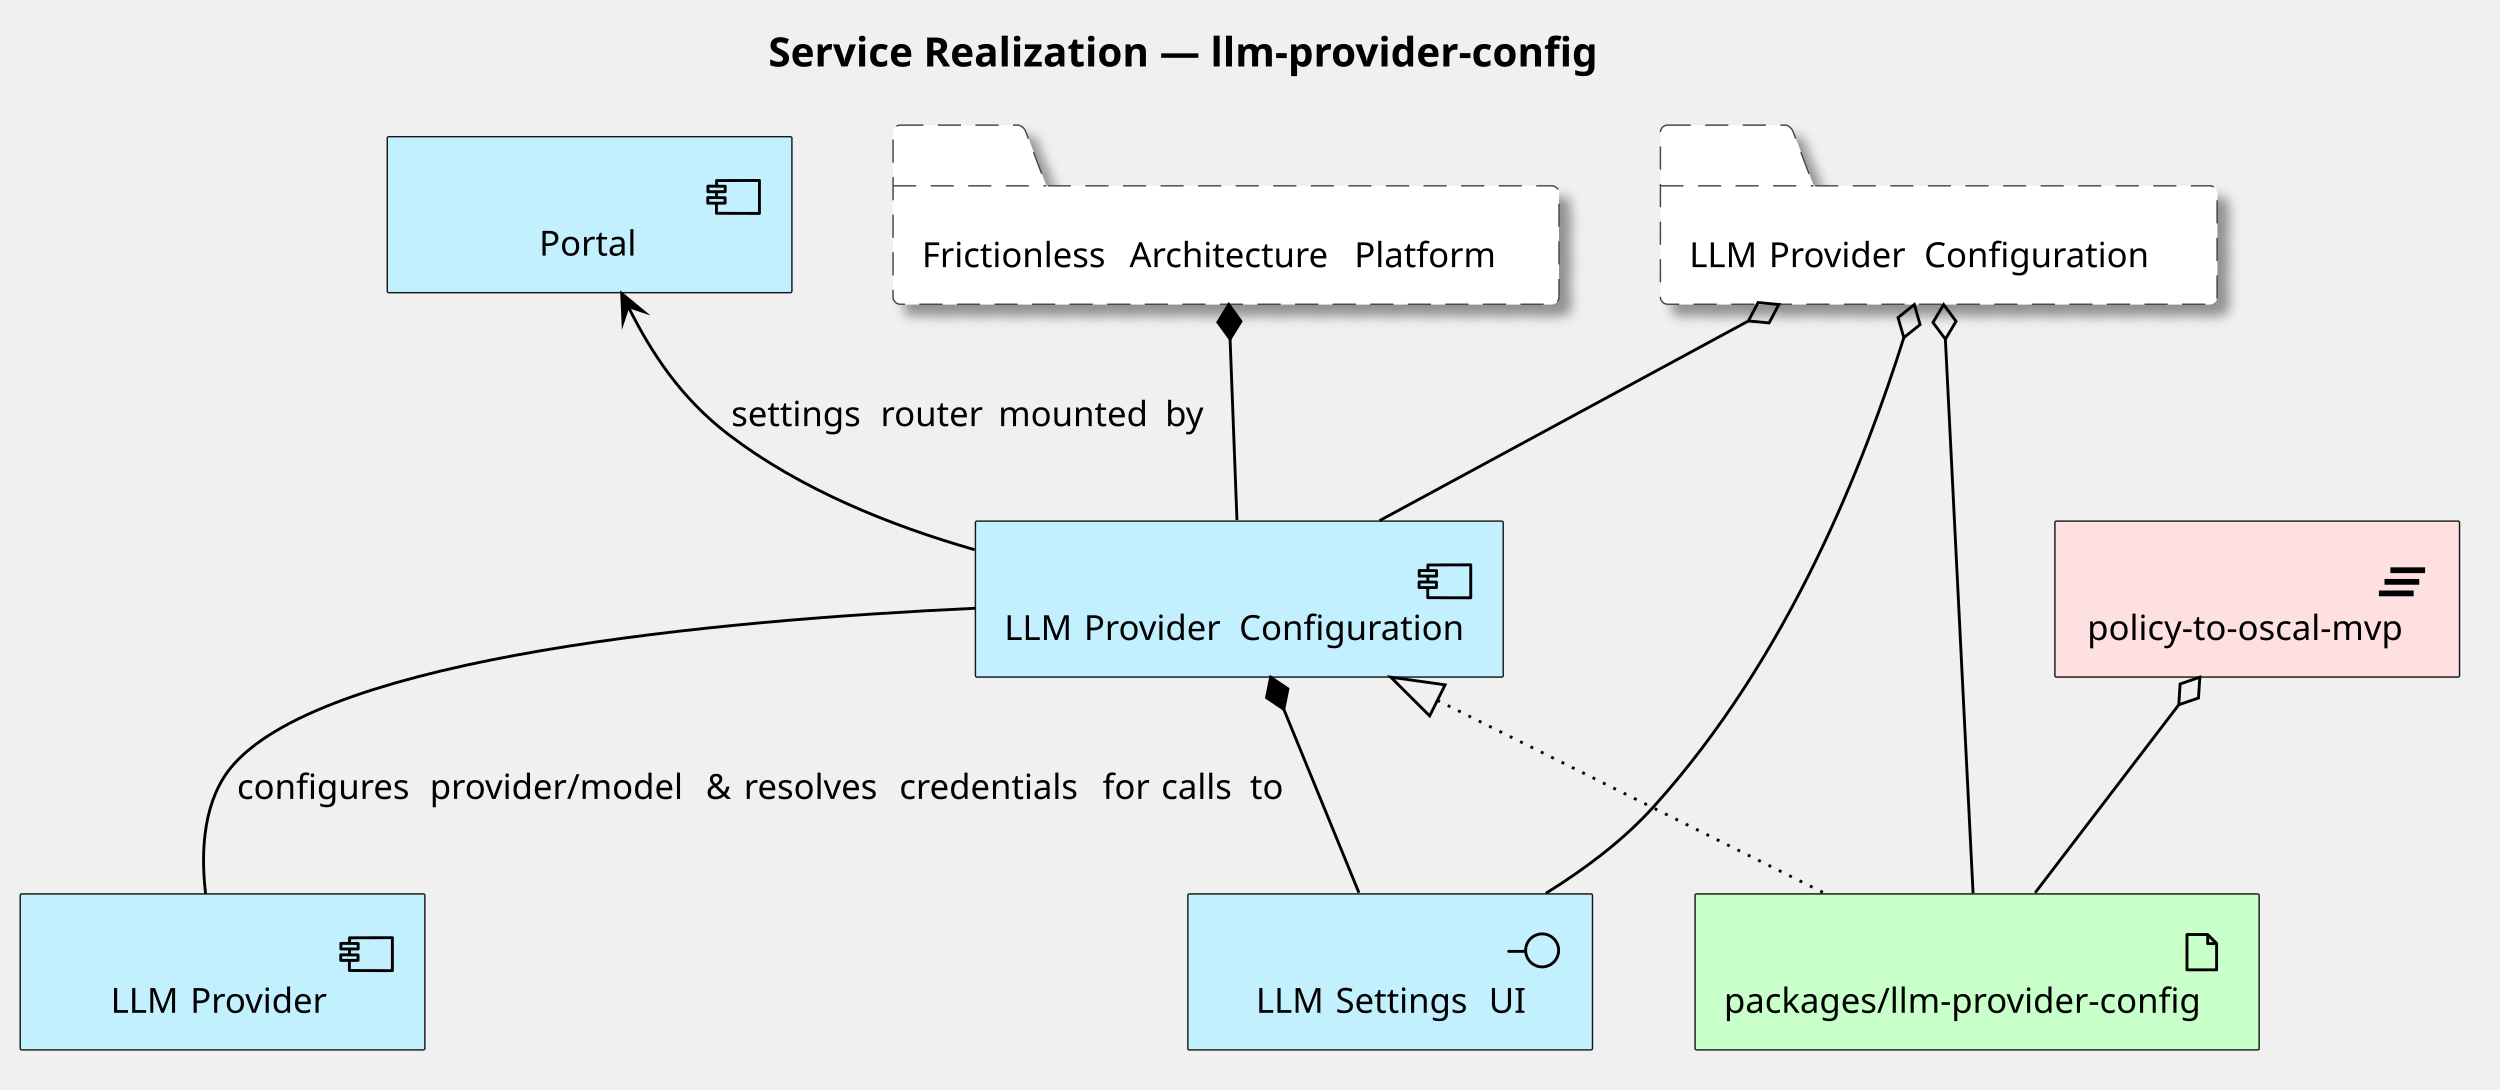
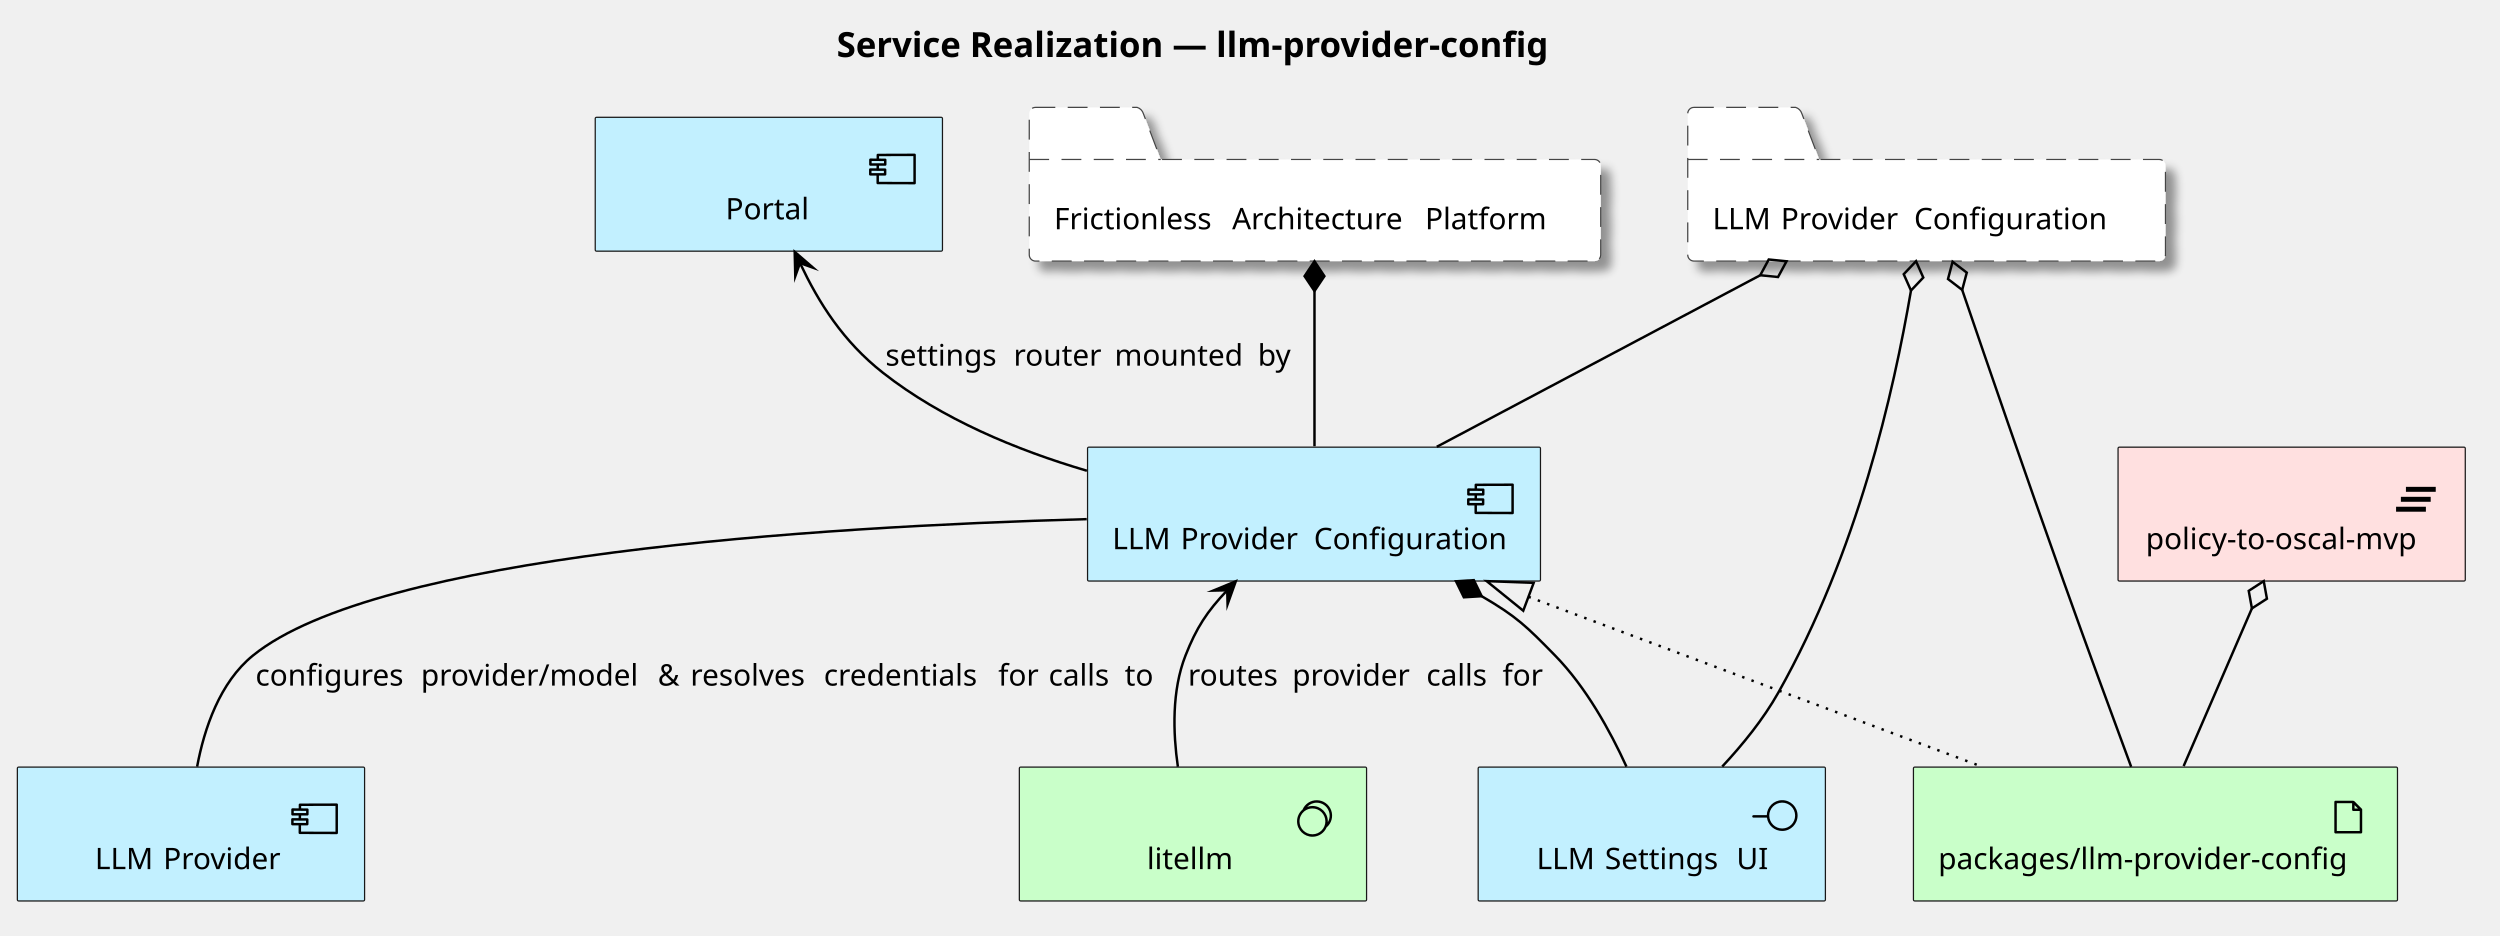
- <svg xmlns="http://www.w3.org/2000/svg" version="1.1" data-diagram-type="DESCRIPTION" style="width:865px;height:377px;background:#FFFFFF;" width="865px" height="377px" viewBox="0 0 865 377" zoomAndPan="magnify" preserveAspectRatio="none" contentStyleType="text/css">
+ <svg xmlns="http://www.w3.org/2000/svg" version="1.1" data-diagram-type="DESCRIPTION" style="width:1008px;height:377px;background:#FFFFFF;" width="1008px" height="377px" viewBox="0 0 1008 377" zoomAndPan="magnify" preserveAspectRatio="none" contentStyleType="text/css">
  <defs>
-     <filter id="f1no0jwaynnnc3" x="-1" y="-1" width="300%" height="300%">
+     <filter id="fvrq3efs2fpu1" x="-1" y="-1" width="300%" height="300%">
      <feGaussianBlur result="blurOut" stdDeviation="2" />
      <feColorMatrix type="matrix" in="blurOut" result="blurOut2" values="0 0 0 0 0 0 0 0 0 0 0 0 0 0 0 0 0 0 .4 0" />
      <feOffset result="blurOut3" in="blurOut2" dx="4" dy="4" />
      <feBlend in="SourceGraphic" in2="blurOut3" mode="normal" />
    </filter>
  </defs>
  <g font-family="sans-serif" lengthAdjust="spacing">
    <g class="title" data-source-line="4">
-       <text x="265.847" y="22.995" fill="#000" font-size="14" textLength="326.307" font-weight="700">Service Realization — llm-provider-config</text>
+       <text x="337.347" y="22.995" fill="#000" font-size="14" textLength="326.307" font-weight="700">Service Realization — llm-provider-config</text>
    </g>
    <g class="entity" data-qualified-name="e_id54dd4701dbf151" id="ent0001" data-source-line="340">
-       <path d="M311.5,43.297 L352.5,43.297 A3.75,3.75 0 0 1 355,45.797 L362,64.297 L536.914,64.297 A2.5,2.5 0 0 1 539.414,66.797 L539.414,102.766 A2.5,2.5 0 0 1 536.914,105.266 L311.5,105.266 A2.5,2.5 0 0 1 309,102.766 L309,45.797 A2.5,2.5 0 0 1 311.5,43.297" style="stroke:#444;stroke-width:0.5;stroke-dasharray:8,5;" fill="#FFF" filter="url(#f1no0jwaynnnc3)" />
-       <line x1="309" y1="64.297" x2="362" y2="64.297" style="stroke:#444;stroke-width:0.5;stroke-dasharray:8,5;" />
-       <text x="319" y="92.436" fill="#000" font-size="12" textLength="67.975" font-family="Verdana">Frictionless</text>
-       <text x="386.975" y="92.436" fill="#000" font-size="12" font-family="Verdana"> </text>
-       <text x="390.789" y="92.436" fill="#000" font-size="12" textLength="73.992" font-family="Verdana">Architecture</text>
-       <text x="464.781" y="92.436" fill="#000" font-size="12" font-family="Verdana"> </text>
-       <text x="468.596" y="92.436" fill="#000" font-size="12" textLength="50.818" font-family="Verdana">Platform</text>
+       <path d="M417.5,43.297 L458.5,43.297 A3.75,3.75 0 0 1 461,45.797 L468,64.297 L642.914,64.297 A2.5,2.5 0 0 1 645.414,66.797 L645.414,102.766 A2.5,2.5 0 0 1 642.914,105.266 L417.5,105.266 A2.5,2.5 0 0 1 415,102.766 L415,45.797 A2.5,2.5 0 0 1 417.5,43.297" style="stroke:#444;stroke-width:0.5;stroke-dasharray:8,5;" fill="#FFF" filter="url(#fvrq3efs2fpu1)" />
+       <line x1="415" y1="64.297" x2="468" y2="64.297" style="stroke:#444;stroke-width:0.5;stroke-dasharray:8,5;" />
+       <text x="425" y="92.436" fill="#000" font-size="12" textLength="67.975" font-family="Verdana">Frictionless</text>
+       <text x="492.975" y="92.436" fill="#000" font-size="12" font-family="Verdana"> </text>
+       <text x="496.789" y="92.436" fill="#000" font-size="12" textLength="73.992" font-family="Verdana">Architecture</text>
+       <text x="570.781" y="92.436" fill="#000" font-size="12" font-family="Verdana"> </text>
+       <text x="574.596" y="92.436" fill="#000" font-size="12" textLength="50.818" font-family="Verdana">Platform</text>
    </g>
    <g class="entity" data-qualified-name="e_id305eddd7c8dc55" id="ent0002" data-source-line="167">
-       <rect x="337.5" y="180.297" width="182.615" height="53.969" fill="#C2F0FF" style="stroke:#181818;stroke-width:0.5;" rx="0.5" ry="0.5" />
-       <path d="M508.875,194.936 L494.049,194.983 A0.5,0.5 0 0 0 493.55,195.483 L493.55,196.92 L491.061,196.901 A0.5,0.5 0 0 0 490.557,197.401 L490.557,199.336 A0.5,0.5 0 0 0 491.057,199.836 L493.538,199.836 L493.514,200.879 L491.014,200.859 A0.5,0.5 0 0 0 490.51,201.36 L490.51,203.295 A0.5,0.5 0 0 0 491.01,203.795 L493.503,203.795 L493.503,206.797 A0.5,0.5 0 0 0 494.003,207.297 L508.876,207.344 A0.5,0.5 0 0 0 509.378,206.844 L509.378,195.436 A0.5,0.5 0 0 0 508.876,194.936 M508.377,195.938 L508.377,206.342 L494.502,206.299 L494.502,203.795 L496.996,203.795 A0.5,0.5 0 0 0 497.496,203.295 L497.496,201.407 A0.5,0.5 0 0 0 497,200.907 L494.514,200.887 L494.538,199.836 L497.043,199.836 A0.5,0.5 0 0 0 497.543,199.336 L497.543,197.447 A0.5,0.5 0 0 0 497.047,196.948 L494.549,196.928 L494.549,195.981 M491.557,197.905 L496.543,197.943 L496.543,198.836 L491.557,198.836 M491.51,201.864 L496.496,201.903 L496.496,202.795 L491.51,202.795" fill="#000" />
-       <text x="347.5" y="221.436" fill="#000" font-size="12" textLength="23.725" font-family="Verdana">LLM</text>
-       <text x="371.225" y="221.436" fill="#000" font-size="12" font-family="Verdana"> </text>
-       <text x="375.039" y="221.436" fill="#000" font-size="12" textLength="49.881" font-family="Verdana">Provider</text>
-       <text x="424.92" y="221.436" fill="#000" font-size="12" font-family="Verdana"> </text>
-       <text x="428.734" y="221.436" fill="#000" font-size="12" textLength="81.381" font-family="Verdana">Configuration</text>
+       <rect x="438.5" y="180.297" width="182.615" height="53.969" fill="#C2F0FF" style="stroke:#181818;stroke-width:0.5;" rx="0.5" ry="0.5" />
+       <path d="M609.875,194.936 L595.049,194.983 A0.5,0.5 0 0 0 594.55,195.483 L594.55,196.92 L592.061,196.901 A0.5,0.5 0 0 0 591.557,197.401 L591.557,199.336 A0.5,0.5 0 0 0 592.057,199.836 L594.538,199.836 L594.514,200.879 L592.014,200.859 A0.5,0.5 0 0 0 591.51,201.36 L591.51,203.295 A0.5,0.5 0 0 0 592.01,203.795 L594.503,203.795 L594.503,206.797 A0.5,0.5 0 0 0 595.003,207.297 L609.876,207.344 A0.5,0.5 0 0 0 610.378,206.844 L610.378,195.436 A0.5,0.5 0 0 0 609.876,194.936 M609.377,195.938 L609.377,206.342 L595.502,206.299 L595.502,203.795 L597.996,203.795 A0.5,0.5 0 0 0 598.496,203.295 L598.496,201.407 A0.5,0.5 0 0 0 598,200.907 L595.514,200.887 L595.538,199.836 L598.043,199.836 A0.5,0.5 0 0 0 598.543,199.336 L598.543,197.447 A0.5,0.5 0 0 0 598.047,196.948 L595.549,196.928 L595.549,195.981 M592.557,197.905 L597.543,197.943 L597.543,198.836 L592.557,198.836 M592.51,201.864 L597.496,201.903 L597.496,202.795 L592.51,202.795" fill="#000" />
+       <text x="448.5" y="221.436" fill="#000" font-size="12" textLength="23.725" font-family="Verdana">LLM</text>
+       <text x="472.225" y="221.436" fill="#000" font-size="12" font-family="Verdana"> </text>
+       <text x="476.039" y="221.436" fill="#000" font-size="12" textLength="49.881" font-family="Verdana">Provider</text>
+       <text x="525.92" y="221.436" fill="#000" font-size="12" font-family="Verdana"> </text>
+       <text x="529.734" y="221.436" fill="#000" font-size="12" textLength="81.381" font-family="Verdana">Configuration</text>
    </g>
    <g class="entity" data-qualified-name="e_id6c2233bb09755d" id="ent0003" data-source-line="167">
-       <rect x="134" y="47.297" width="140" height="53.969" fill="#C2F0FF" style="stroke:#181818;stroke-width:0.5;" rx="0.5" ry="0.5" />
-       <path d="M262.76,61.936 L247.934,61.983 A0.5,0.5 0 0 0 247.434,62.483 L247.434,63.92 L244.946,63.901 A0.5,0.5 0 0 0 244.442,64.401 L244.442,66.336 A0.5,0.5 0 0 0 244.942,66.836 L247.422,66.836 L247.399,67.879 L244.899,67.859 A0.5,0.5 0 0 0 244.395,68.36 L244.395,70.295 A0.5,0.5 0 0 0 244.895,70.795 L247.387,70.795 L247.387,73.797 A0.5,0.5 0 0 0 247.888,74.297 L262.761,74.344 A0.5,0.5 0 0 0 263.262,73.844 L263.262,62.436 A0.5,0.5 0 0 0 262.761,61.936 M262.262,62.938 L262.262,73.342 L248.387,73.299 L248.387,70.795 L250.881,70.795 A0.5,0.5 0 0 0 251.381,70.295 L251.381,68.407 A0.5,0.5 0 0 0 250.885,67.907 L248.399,67.887 L248.422,66.836 L250.928,66.836 A0.5,0.5 0 0 0 251.428,66.336 L251.428,64.447 A0.5,0.5 0 0 0 250.932,63.948 L248.434,63.928 L248.434,62.981 M245.442,64.905 L250.428,64.943 L250.428,65.836 L245.442,65.836 M245.395,68.864 L250.381,68.903 L250.381,69.795 L245.395,69.795" fill="#000" />
-       <text x="186.548" y="88.436" fill="#000" font-size="12" textLength="34.904" font-family="Verdana">Portal</text>
+       <rect x="240" y="47.297" width="140" height="53.969" fill="#C2F0FF" style="stroke:#181818;stroke-width:0.5;" rx="0.5" ry="0.5" />
+       <path d="M368.76,61.936 L353.934,61.983 A0.5,0.5 0 0 0 353.434,62.483 L353.434,63.92 L350.946,63.901 A0.5,0.5 0 0 0 350.442,64.401 L350.442,66.336 A0.5,0.5 0 0 0 350.942,66.836 L353.422,66.836 L353.399,67.879 L350.899,67.859 A0.5,0.5 0 0 0 350.395,68.36 L350.395,70.295 A0.5,0.5 0 0 0 350.895,70.795 L353.387,70.795 L353.387,73.797 A0.5,0.5 0 0 0 353.888,74.297 L368.761,74.344 A0.5,0.5 0 0 0 369.262,73.844 L369.262,62.436 A0.5,0.5 0 0 0 368.761,61.936 M368.262,62.938 L368.262,73.342 L354.387,73.299 L354.387,70.795 L356.881,70.795 A0.5,0.5 0 0 0 357.381,70.295 L357.381,68.407 A0.5,0.5 0 0 0 356.885,67.907 L354.399,67.887 L354.422,66.836 L356.928,66.836 A0.5,0.5 0 0 0 357.428,66.336 L357.428,64.447 A0.5,0.5 0 0 0 356.932,63.948 L354.434,63.928 L354.434,62.981 M351.442,64.905 L356.428,64.943 L356.428,65.836 L351.442,65.836 M351.395,68.864 L356.381,68.903 L356.381,69.795 L351.395,69.795" fill="#000" />
+       <text x="292.548" y="88.436" fill="#000" font-size="12" textLength="34.904" font-family="Verdana">Portal</text>
    </g>
    <g class="entity" data-qualified-name="e_idcefe9c2a8ca45f" id="ent0004" data-source-line="173">
-       <rect x="411" y="309.297" width="140" height="53.969" fill="#C2F0FF" style="stroke:#181818;stroke-width:0.5;" rx="0.5" ry="0.5" />
-       <path d="M533.495,322.627 C530.157,322.672 527.461,325.359 527.373,328.668 L522.001,328.668 A0.5,0.5 0 0 0 521.501,329.168 A0.5,0.5 0 0 0 522.001,329.668 L527.427,329.668 C527.838,332.727 530.481,335.079 533.643,335.047 C537.063,335.012 539.819,332.203 539.79,328.783 C539.761,325.364 536.957,322.604 533.538,322.627 A0.5,0.5 0 0 0 533.526,322.638 A0.5,0.5 0 0 0 533.495,322.627 M533.518,323.617 A0.5,0.5 0 0 0 533.544,323.627 C536.423,323.607 538.765,325.913 538.79,328.793 C538.814,331.673 536.513,334.018 533.633,334.047 C530.754,334.076 528.404,331.778 528.37,328.899 C528.335,326.019 530.629,323.666 533.508,323.627 A0.5,0.5 0 0 0 533.518,323.617" fill="#000" />
-       <text x="434.553" y="350.436" fill="#000" font-size="12" textLength="23.725" font-family="Verdana">LLM</text>
-       <text x="458.277" y="350.436" fill="#000" font-size="12" font-family="Verdana"> </text>
-       <text x="462.092" y="350.436" fill="#000" font-size="12" textLength="49.219" font-family="Verdana">Settings</text>
-       <text x="511.311" y="350.436" fill="#000" font-size="12" font-family="Verdana"> </text>
-       <text x="515.125" y="350.436" fill="#000" font-size="12" textLength="12.322" font-family="Verdana">UI</text>
+       <rect x="596" y="309.297" width="140" height="53.969" fill="#C2F0FF" style="stroke:#181818;stroke-width:0.5;" rx="0.5" ry="0.5" />
+       <path d="M718.495,322.627 C715.157,322.672 712.461,325.359 712.373,328.668 L707.001,328.668 A0.5,0.5 0 0 0 706.501,329.168 A0.5,0.5 0 0 0 707.001,329.668 L712.427,329.668 C712.838,332.727 715.481,335.079 718.643,335.047 C722.063,335.012 724.819,332.203 724.79,328.783 C724.761,325.364 721.957,322.604 718.538,322.627 A0.5,0.5 0 0 0 718.526,322.638 A0.5,0.5 0 0 0 718.495,322.627 M718.518,323.617 A0.5,0.5 0 0 0 718.544,323.627 C721.423,323.607 723.765,325.913 723.79,328.793 C723.814,331.673 721.513,334.018 718.633,334.047 C715.754,334.076 713.404,331.778 713.37,328.899 C713.335,326.019 715.629,323.666 718.508,323.627 A0.5,0.5 0 0 0 718.518,323.617" fill="#000" />
+       <text x="619.553" y="350.436" fill="#000" font-size="12" textLength="23.725" font-family="Verdana">LLM</text>
+       <text x="643.277" y="350.436" fill="#000" font-size="12" font-family="Verdana"> </text>
+       <text x="647.092" y="350.436" fill="#000" font-size="12" textLength="49.219" font-family="Verdana">Settings</text>
+       <text x="696.311" y="350.436" fill="#000" font-size="12" font-family="Verdana"> </text>
+       <text x="700.125" y="350.436" fill="#000" font-size="12" textLength="12.322" font-family="Verdana">UI</text>
    </g>
    <g class="entity" data-qualified-name="e_id2610ae0cc2cc50" id="ent0005" data-source-line="167">
      <rect x="7" y="309.297" width="140" height="53.969" fill="#C2F0FF" style="stroke:#181818;stroke-width:0.5;" rx="0.5" ry="0.5" />
      <path d="M135.76,323.936 L120.934,323.983 A0.5,0.5 0 0 0 120.434,324.483 L120.434,325.92 L117.946,325.901 A0.5,0.5 0 0 0 117.442,326.401 L117.442,328.336 A0.5,0.5 0 0 0 117.942,328.836 L120.422,328.836 L120.399,329.879 L117.899,329.859 A0.5,0.5 0 0 0 117.395,330.36 L117.395,332.295 A0.5,0.5 0 0 0 117.895,332.795 L120.387,332.795 L120.387,335.797 A0.5,0.5 0 0 0 120.888,336.297 L135.761,336.344 A0.5,0.5 0 0 0 136.262,335.844 L136.262,324.436 A0.5,0.5 0 0 0 135.761,323.936 M135.262,324.938 L135.262,335.342 L121.387,335.299 L121.387,332.795 L123.881,332.795 A0.5,0.5 0 0 0 124.381,332.295 L124.381,330.407 A0.5,0.5 0 0 0 123.885,329.907 L121.399,329.887 L121.422,328.836 L123.928,328.836 A0.5,0.5 0 0 0 124.428,328.336 L124.428,326.447 A0.5,0.5 0 0 0 123.932,325.948 L121.434,325.928 L121.434,324.981 M118.442,326.905 L123.428,326.943 L123.428,327.836 L118.442,327.836 M118.395,330.864 L123.381,330.903 L123.381,331.795 L118.395,331.795" fill="#000" />
      <text x="38.29" y="350.436" fill="#000" font-size="12" textLength="23.725" font-family="Verdana">LLM</text>
      <text x="62.015" y="350.436" fill="#000" font-size="12" font-family="Verdana"> </text>
      <text x="65.829" y="350.436" fill="#000" font-size="12" textLength="49.881" font-family="Verdana">Provider</text>
    </g>
    <g class="entity" data-qualified-name="e_id2b059f9c51b053" id="ent0006" data-source-line="247">
-       <rect x="586.5" y="309.297" width="195.166" height="53.969" fill="#C9FFC9" style="stroke:#181818;stroke-width:0.5;" rx="0.5" ry="0.5" />
-       <path d="M756.696,322.847 A0.5,0.5 0 0 0 756.196,323.347 L756.196,335.556 A0.5,0.5 0 0 0 756.696,336.056 L766.944,336.056 A0.5,0.5 0 0 0 767.444,335.556 L767.444,326.429 A0.5,0.5 0 0 0 767.297,326.076 L764.218,322.994 A0.5,0.5 0 0 0 764.09,322.968 A0.5,0.5 0 0 0 763.797,322.847 M757.196,323.847 L763.364,323.847 L763.364,326.496 A0.5,0.5 0 0 0 763.864,326.995 L766.444,326.995 L766.444,335.056 L757.196,335.056 M764.364,324.62 L765.737,325.996 L764.364,325.996" fill="#000" />
-       <text x="596.5" y="350.436" fill="#000" font-size="12" textLength="175.166" font-family="Verdana">packages/llm-provider-config</text>
+       <rect x="771.5" y="309.297" width="195.166" height="53.969" fill="#C9FFC9" style="stroke:#181818;stroke-width:0.5;" rx="0.5" ry="0.5" />
+       <path d="M941.696,322.847 A0.5,0.5 0 0 0 941.196,323.347 L941.196,335.556 A0.5,0.5 0 0 0 941.696,336.056 L951.944,336.056 A0.5,0.5 0 0 0 952.444,335.556 L952.444,326.429 A0.5,0.5 0 0 0 952.297,326.076 L949.218,322.994 A0.5,0.5 0 0 0 949.09,322.968 A0.5,0.5 0 0 0 948.797,322.847 M942.196,323.847 L948.364,323.847 L948.364,326.496 A0.5,0.5 0 0 0 948.864,326.995 L951.444,326.995 L951.444,335.056 L942.196,335.056 M949.364,324.62 L950.737,325.996 L949.364,325.996" fill="#000" />
+       <text x="781.5" y="350.436" fill="#000" font-size="12" textLength="175.166" font-family="Verdana">packages/llm-provider-config</text>
    </g>
-     <g class="entity" data-qualified-name="e_idb94c55ad2a0756" id="ent0007" data-source-line="320">
-       <rect x="711" y="180.297" width="140" height="53.969" fill="#FFE0E0" style="stroke:#181818;stroke-width:0.5;" rx="0.5" ry="0.5" />
-       <path d="M827.073,196.297 L827.073,198.297 L839.092,198.297 L839.092,196.297 M825.038,200.318 L825.038,202.318 L837.058,202.318 L837.058,200.318 M823.096,204.318 L823.096,206.319 L835.117,206.319 L835.117,204.318" fill="#000" />
-       <text x="722.175" y="221.436" fill="#000" font-size="12" textLength="117.65" font-family="Verdana">policy-to-oscal-mvp</text>
+     <g class="entity" data-qualified-name="e_ida94fafd401dd5f" id="ent0007" data-source-line="210">
+       <rect x="411" y="309.297" width="140" height="53.969" fill="#C9FFC9" style="stroke:#181818;stroke-width:0.5;" rx="0.5" ry="0.5" />
+       <path d="M530.99,322.647 C528.465,322.609 526.171,324.106 525.184,326.418 C523.81,327.574 522.944,329.313 522.967,331.245 C523.008,334.664 525.82,337.416 529.24,337.381 C531.772,337.355 533.94,335.808 534.882,333.618 A0.5,0.5 0 0 0 534.894,333.608 C536.876,331.94 537.615,329.212 536.746,326.772 C535.877,324.332 533.58,322.686 530.99,322.647 M530.975,323.647 C533.15,323.68 535.073,325.058 535.803,327.108 C536.333,328.597 536.152,330.209 535.375,331.517 C535.382,331.385 535.386,331.252 535.384,331.118 C535.355,327.698 532.552,324.938 529.132,324.961 A0.5,0.5 0 0 0 529.113,324.969 A0.5,0.5 0 0 0 529.091,324.961 C528.377,324.971 527.692,325.102 527.055,325.334 C528.041,324.259 529.456,323.624 530.974,323.647 M529.123,325.954 A0.5,0.5 0 0 0 529.141,325.962 C532.02,325.942 534.36,328.248 534.385,331.128 C534.409,334.007 532.108,336.352 529.228,336.382 C526.349,336.411 524.001,334.113 523.967,331.233 C523.948,329.645 524.637,328.217 525.742,327.249 A0.5,0.5 0 0 0 526.007,327.031 C526.866,326.374 527.938,325.978 529.105,325.962 A0.5,0.5 0 0 0 529.123,325.954" fill="#000" />
+       <text x="462.443" y="350.436" fill="#000" font-size="12" textLength="37.113" font-family="Verdana">litellm</text>
    </g>
-     <g class="entity" data-qualified-name="e_id9820051a523257" id="ent0008" data-source-line="340">
-       <path d="M577,43.297 L618,43.297 A3.75,3.75 0 0 1 620.5,45.797 L627.5,64.297 L764.615,64.297 A2.5,2.5 0 0 1 767.115,66.797 L767.115,102.766 A2.5,2.5 0 0 1 764.615,105.266 L577,105.266 A2.5,2.5 0 0 1 574.5,102.766 L574.5,45.797 A2.5,2.5 0 0 1 577,43.297" style="stroke:#444;stroke-width:0.5;stroke-dasharray:8,5;" fill="#FFF" filter="url(#f1no0jwaynnnc3)" />
-       <line x1="574.5" y1="64.297" x2="627.5" y2="64.297" style="stroke:#444;stroke-width:0.5;stroke-dasharray:8,5;" />
-       <text x="584.5" y="92.436" fill="#000" font-size="12" textLength="23.725" font-family="Verdana">LLM</text>
-       <text x="608.225" y="92.436" fill="#000" font-size="12" font-family="Verdana"> </text>
-       <text x="612.039" y="92.436" fill="#000" font-size="12" textLength="49.881" font-family="Verdana">Provider</text>
-       <text x="661.92" y="92.436" fill="#000" font-size="12" font-family="Verdana"> </text>
-       <text x="665.734" y="92.436" fill="#000" font-size="12" textLength="81.381" font-family="Verdana">Configuration</text>
+     <g class="entity" data-qualified-name="e_idb94c55ad2a0756" id="ent0008" data-source-line="320">
+       <rect x="854" y="180.297" width="140" height="53.969" fill="#FFE0E0" style="stroke:#181818;stroke-width:0.5;" rx="0.5" ry="0.5" />
+       <path d="M970.073,196.297 L970.073,198.297 L982.092,198.297 L982.092,196.297 M968.038,200.318 L968.038,202.318 L980.058,202.318 L980.058,200.318 M966.096,204.318 L966.096,206.319 L978.117,206.319 L978.117,204.318" fill="#000" />
+       <text x="865.175" y="221.436" fill="#000" font-size="12" textLength="117.65" font-family="Verdana">policy-to-oscal-mvp</text>
    </g>
-     <g class="link" data-entity-1="ent0001" data-entity-2="ent0002" id="lnk9" data-source-line="349" data-link-type="composition">
-       <path d="M425.608,117.338 C426.468,139.848 427.17,158.367 427.99,179.927" style="stroke:#000;stroke-width:1;" fill="none" id="e_id54dd4701dbf151-backto-e_id305eddd7c8dc55" />
-       <polygon points="425.15,105.347,421.382,111.495,425.608,117.338,429.376,111.19,425.15,105.347" fill="#000" style="stroke:#000;stroke-width:1;stroke-linejoin:miter;stroke-miterlimit:10;" />
-       <text x="427" y="147.436" fill="#000" font-size="12" font-family="Verdana"> </text>
+     <g class="entity" data-qualified-name="e_id9820051a523257" id="ent0009" data-source-line="340">
+       <path d="M683,43.297 L724,43.297 A3.75,3.75 0 0 1 726.5,45.797 L733.5,64.297 L870.615,64.297 A2.5,2.5 0 0 1 873.115,66.797 L873.115,102.766 A2.5,2.5 0 0 1 870.615,105.266 L683,105.266 A2.5,2.5 0 0 1 680.5,102.766 L680.5,45.797 A2.5,2.5 0 0 1 683,43.297" style="stroke:#444;stroke-width:0.5;stroke-dasharray:8,5;" fill="#FFF" filter="url(#fvrq3efs2fpu1)" />
+       <line x1="680.5" y1="64.297" x2="733.5" y2="64.297" style="stroke:#444;stroke-width:0.5;stroke-dasharray:8,5;" />
+       <text x="690.5" y="92.436" fill="#000" font-size="12" textLength="23.725" font-family="Verdana">LLM</text>
+       <text x="714.225" y="92.436" fill="#000" font-size="12" font-family="Verdana"> </text>
+       <text x="718.039" y="92.436" fill="#000" font-size="12" textLength="49.881" font-family="Verdana">Provider</text>
+       <text x="767.92" y="92.436" fill="#000" font-size="12" font-family="Verdana"> </text>
+       <text x="771.734" y="92.436" fill="#000" font-size="12" textLength="81.381" font-family="Verdana">Configuration</text>
    </g>
-     <g class="link" data-entity-1="ent0002" data-entity-2="ent0005" id="lnk10" data-source-line="349" data-link-type="association">
-       <path d="M337.39,210.457 C245.94,214.717 114.35,227.317 81,264.297 C70.25,276.217 69.39,294.337 71.14,309.287" style="stroke:#000;stroke-width:1;" fill="none" id="e_id305eddd7c8dc55-e_id2610ae0cc2cc50" />
-       <text x="82" y="276.436" fill="#000" font-size="12" textLength="62.895" font-family="Verdana">configures</text>
-       <text x="144.895" y="276.436" fill="#000" font-size="12" font-family="Verdana"> </text>
-       <text x="148.709" y="276.436" fill="#000" font-size="12" textLength="91.67" font-family="Verdana">provider/model</text>
-       <text x="240.379" y="276.436" fill="#000" font-size="12" font-family="Verdana"> </text>
-       <text x="244.193" y="276.436" fill="#000" font-size="12" font-family="Verdana">&amp;</text>
-       <text x="253.551" y="276.436" fill="#000" font-size="12" font-family="Verdana"> </text>
-       <text x="257.365" y="276.436" fill="#000" font-size="12" textLength="49.98" font-family="Verdana">resolves</text>
-       <text x="307.346" y="276.436" fill="#000" font-size="12" font-family="Verdana"> </text>
-       <text x="311.16" y="276.436" fill="#000" font-size="12" textLength="66.498" font-family="Verdana">credentials</text>
-       <text x="377.658" y="276.436" fill="#000" font-size="12" font-family="Verdana"> </text>
-       <text x="381.473" y="276.436" fill="#000" font-size="12" textLength="16.5" font-family="Verdana">for</text>
-       <text x="397.973" y="276.436" fill="#000" font-size="12" font-family="Verdana"> </text>
-       <text x="401.787" y="276.436" fill="#000" font-size="12" textLength="26.871" font-family="Verdana">calls</text>
-       <text x="428.658" y="276.436" fill="#000" font-size="12" font-family="Verdana"> </text>
-       <text x="432.473" y="276.436" fill="#000" font-size="12" textLength="12.047" font-family="Verdana">to</text>
+     <g class="link" data-entity-1="ent0001" data-entity-2="ent0002" id="lnk10" data-source-line="349" data-link-type="composition">
+       <path d="M530,117.347 C530,139.857 530,158.367 530,179.927" style="stroke:#000;stroke-width:1;" fill="none" id="e_id54dd4701dbf151-backto-e_id305eddd7c8dc55" />
+       <polygon points="530,105.347,526,111.347,530,117.347,534,111.347,530,105.347" fill="#000" style="stroke:#000;stroke-width:1;stroke-linejoin:miter;stroke-miterlimit:10;" />
+       <text x="531" y="147.436" fill="#000" font-size="12" font-family="Verdana"> </text>
    </g>
-     <g class="link" data-entity-1="ent0002" data-entity-2="ent0006" id="lnk12" data-source-line="349" data-link-type="extension">
-       <path d="M497.333,242.33 C541.193,264.17 587.45,287.217 631.41,309.107" style="stroke:#000;stroke-width:1;stroke-dasharray:1,3;" fill="none" id="e_id305eddd7c8dc55-backto-e_id2b059f9c51b053" />
-       <polygon points="481.22,234.307,494.658,247.701,500.007,236.959,481.22,234.307" fill="none" style="stroke:#000;stroke-width:1;stroke-linejoin:miter;stroke-miterlimit:10;" />
-       <text x="565" y="276.436" fill="#000" font-size="12" font-family="Verdana"> </text>
+     <g class="link" data-entity-1="ent0002" data-entity-2="ent0005" id="lnk11" data-source-line="349" data-link-type="association">
+       <path d="M438.17,209.317 C328.06,212.387 152.07,223.717 102,264.297 C88.6,275.157 82.37,293.697 79.48,309.107" style="stroke:#000;stroke-width:1;" fill="none" id="e_id305eddd7c8dc55-e_id2610ae0cc2cc50" />
+       <text x="103" y="276.436" fill="#000" font-size="12" textLength="62.895" font-family="Verdana">configures</text>
+       <text x="165.895" y="276.436" fill="#000" font-size="12" font-family="Verdana"> </text>
+       <text x="169.709" y="276.436" fill="#000" font-size="12" textLength="91.67" font-family="Verdana">provider/model</text>
+       <text x="261.379" y="276.436" fill="#000" font-size="12" font-family="Verdana"> </text>
+       <text x="265.193" y="276.436" fill="#000" font-size="12" font-family="Verdana">&amp;</text>
+       <text x="274.551" y="276.436" fill="#000" font-size="12" font-family="Verdana"> </text>
+       <text x="278.365" y="276.436" fill="#000" font-size="12" textLength="49.98" font-family="Verdana">resolves</text>
+       <text x="328.346" y="276.436" fill="#000" font-size="12" font-family="Verdana"> </text>
+       <text x="332.16" y="276.436" fill="#000" font-size="12" textLength="66.498" font-family="Verdana">credentials</text>
+       <text x="398.658" y="276.436" fill="#000" font-size="12" font-family="Verdana"> </text>
+       <text x="402.473" y="276.436" fill="#000" font-size="12" textLength="16.5" font-family="Verdana">for</text>
+       <text x="418.973" y="276.436" fill="#000" font-size="12" font-family="Verdana"> </text>
+       <text x="422.787" y="276.436" fill="#000" font-size="12" textLength="26.871" font-family="Verdana">calls</text>
+       <text x="449.658" y="276.436" fill="#000" font-size="12" font-family="Verdana"> </text>
+       <text x="453.473" y="276.436" fill="#000" font-size="12" textLength="12.047" font-family="Verdana">to</text>
    </g>
-     <g class="link" data-entity-1="ent0002" data-entity-2="ent0004" id="lnk13" data-source-line="349" data-link-type="composition">
-       <path d="M444.195,245.413 C453.105,267.183 461.23,287.007 470.19,308.887" style="stroke:#000;stroke-width:1;" fill="none" id="e_id305eddd7c8dc55-backto-e_idcefe9c2a8ca45f" />
-       <polygon points="439.65,234.307,438.221,241.375,444.195,245.413,445.625,238.345,439.65,234.307" fill="#000" style="stroke:#000;stroke-width:1;stroke-linejoin:miter;stroke-miterlimit:10;" />
-       <text x="457" y="276.436" fill="#000" font-size="12" font-family="Verdana"> </text>
+     <g class="link" data-entity-1="ent0002" data-entity-2="ent0006" id="lnk13" data-source-line="349" data-link-type="extension">
+       <path d="M616.276,240.622 C674.676,262.502 740.92,287.317 799.38,309.217" style="stroke:#000;stroke-width:1;stroke-dasharray:1,3;" fill="none" id="e_id305eddd7c8dc55-backto-e_id2b059f9c51b053" />
+       <polygon points="599.42,234.307,614.171,246.241,618.381,235.003,599.42,234.307" fill="none" style="stroke:#000;stroke-width:1;stroke-linejoin:miter;stroke-miterlimit:10;" />
+       <text x="710" y="276.436" fill="#000" font-size="12" font-family="Verdana"> </text>
    </g>
-     <g class="link" data-entity-1="ent0003" data-entity-2="ent0002" id="lnk15" data-source-line="349" data-link-type="dependency">
-       <path d="M217.344,106.05 C225.414,122.21 235.56,137.697 252,150.297 C276.69,169.217 307.91,181.827 337.24,190.207" style="stroke:#000;stroke-width:1;" fill="none" id="e_id6c2233bb09755d-backto-e_id305eddd7c8dc55" />
-       <polygon points="215.11,101.577,215.552,111.416,217.344,106.05,222.71,107.842,215.11,101.577" fill="#000" style="stroke:#000;stroke-width:1;stroke-linejoin:miter;stroke-miterlimit:10;" />
-       <text x="253" y="147.436" fill="#000" font-size="12" textLength="47.854" font-family="Verdana">settings</text>
-       <text x="300.854" y="147.436" fill="#000" font-size="12" font-family="Verdana"> </text>
-       <text x="304.668" y="147.436" fill="#000" font-size="12" textLength="36.902" font-family="Verdana">router</text>
-       <text x="341.57" y="147.436" fill="#000" font-size="12" font-family="Verdana"> </text>
-       <text x="345.385" y="147.436" fill="#000" font-size="12" textLength="53.947" font-family="Verdana">mounted</text>
-       <text x="399.332" y="147.436" fill="#000" font-size="12" font-family="Verdana"> </text>
-       <text x="403.146" y="147.436" fill="#000" font-size="12" textLength="14.719" font-family="Verdana">by</text>
+     <g class="link" data-entity-1="ent0002" data-entity-2="ent0004" id="lnk14" data-source-line="349" data-link-type="composition">
+       <path d="M597.423,240.39 C611.573,248.62 615.57,252.627 627,264.297 C639.49,277.057 649.19,294.637 655.79,309.107" style="stroke:#000;stroke-width:1;" fill="none" id="e_id305eddd7c8dc55-backto-e_idcefe9c2a8ca45f" />
+       <polygon points="587.05,234.357,590.225,240.831,597.423,240.39,594.248,233.916,587.05,234.357" fill="#000" style="stroke:#000;stroke-width:1;stroke-linejoin:miter;stroke-miterlimit:10;" />
+       <text x="639" y="276.436" fill="#000" font-size="12" font-family="Verdana"> </text>
    </g>
-     <g class="link" data-entity-1="ent0007" data-entity-2="ent0006" id="lnk16" data-source-line="349" data-link-type="aggregation">
-       <path d="M753.855,243.843 C737.225,265.613 720.88,287.007 704.17,308.887" style="stroke:#000;stroke-width:1;" fill="none" id="e_idb94c55ad2a0756-backto-e_id2b059f9c51b053" />
-       <polygon points="761.14,234.307,754.319,236.647,753.855,243.843,760.676,241.503,761.14,234.307" fill="none" style="stroke:#000;stroke-width:1;stroke-linejoin:miter;stroke-miterlimit:10;" />
-       <text x="736" y="276.436" fill="#000" font-size="12" font-family="Verdana"> </text>
+     <g class="link" data-entity-1="ent0003" data-entity-2="ent0002" id="lnk16" data-source-line="349" data-link-type="dependency">
+       <path d="M322.558,106.067 C330.198,122.217 339.91,137.647 356,150.297 C379.71,168.927 409.78,181.437 438.23,189.807" style="stroke:#000;stroke-width:1;" fill="none" id="e_id6c2233bb09755d-backto-e_id305eddd7c8dc55" />
+       <polygon points="320.42,101.547,320.653,111.393,322.558,106.067,327.884,107.972,320.42,101.547" fill="#000" style="stroke:#000;stroke-width:1;stroke-linejoin:miter;stroke-miterlimit:10;" />
+       <text x="357" y="147.436" fill="#000" font-size="12" textLength="47.854" font-family="Verdana">settings</text>
+       <text x="404.854" y="147.436" fill="#000" font-size="12" font-family="Verdana"> </text>
+       <text x="408.668" y="147.436" fill="#000" font-size="12" textLength="36.902" font-family="Verdana">router</text>
+       <text x="445.57" y="147.436" fill="#000" font-size="12" font-family="Verdana"> </text>
+       <text x="449.385" y="147.436" fill="#000" font-size="12" textLength="53.947" font-family="Verdana">mounted</text>
+       <text x="503.332" y="147.436" fill="#000" font-size="12" font-family="Verdana"> </text>
+       <text x="507.146" y="147.436" fill="#000" font-size="12" textLength="14.719" font-family="Verdana">by</text>
    </g>
-     <g class="link" data-entity-1="ent0008" data-entity-2="ent0002" id="lnk17" data-source-line="349" data-link-type="aggregation">
-       <path d="M604.928,111.061 C563.208,133.651 517.17,158.567 477.31,180.147" style="stroke:#000;stroke-width:1;" fill="none" id="e_id9820051a523257-backto-e_id305eddd7c8dc55" />
-       <polygon points="615.48,105.347,608.299,104.686,604.928,111.061,612.108,111.721,615.48,105.347" fill="none" style="stroke:#000;stroke-width:1;stroke-linejoin:miter;stroke-miterlimit:10;" />
-       <text x="558" y="147.436" fill="#000" font-size="12" font-family="Verdana"> </text>
+     <g class="link" data-entity-1="ent0008" data-entity-2="ent0006" id="lnk17" data-source-line="349" data-link-type="aggregation">
+       <path d="M907.97,245.318 C898.54,267.088 889.91,287.007 880.44,308.887" style="stroke:#000;stroke-width:1;" fill="none" id="e_idb94c55ad2a0756-backto-e_id2b059f9c51b053" />
+       <polygon points="912.74,234.307,906.685,238.223,907.97,245.318,914.026,241.402,912.74,234.307" fill="none" style="stroke:#000;stroke-width:1;stroke-linejoin:miter;stroke-miterlimit:10;" />
+       <text x="899" y="276.436" fill="#000" font-size="12" font-family="Verdana"> </text>
    </g>
-     <g class="link" data-entity-1="ent0008" data-entity-2="ent0004" id="lnk18" data-source-line="349" data-link-type="aggregation">
-       <path d="M658.734,116.819 C645.224,159.569 619.28,227.047 572,279.297 C561.55,290.847 548.15,300.857 534.88,309.077" style="stroke:#000;stroke-width:1;" fill="none" id="e_id9820051a523257-backto-e_idcefe9c2a8ca45f" />
-       <polygon points="662.35,105.377,656.728,109.893,658.734,116.819,664.356,112.303,662.35,105.377" fill="none" style="stroke:#000;stroke-width:1;stroke-linejoin:miter;stroke-miterlimit:10;" />
-       <text x="634" y="211.936" fill="#000" font-size="12" font-family="Verdana"> </text>
+     <g class="link" data-entity-1="ent0002" data-entity-2="ent0007" id="lnk19" data-source-line="349" data-link-type="dependency">
+       <path d="M494.82,237.996 C486.64,246.576 482.36,253.187 478,264.297 C472.45,278.417 472.93,295.367 474.92,309.157" style="stroke:#000;stroke-width:1;" fill="none" id="e_id305eddd7c8dc55-backto-e_ida94fafd401dd5f" />
+       <polygon points="498.27,234.377,489.165,238.131,494.82,237.996,494.955,243.651,498.27,234.377" fill="#000" style="stroke:#000;stroke-width:1;stroke-linejoin:miter;stroke-miterlimit:10;" />
+       <text x="479" y="276.436" fill="#000" font-size="12" textLength="38.221" font-family="Verdana">routes</text>
+       <text x="517.221" y="276.436" fill="#000" font-size="12" font-family="Verdana"> </text>
+       <text x="521.035" y="276.436" fill="#000" font-size="12" textLength="50.262" font-family="Verdana">provider</text>
+       <text x="571.297" y="276.436" fill="#000" font-size="12" font-family="Verdana"> </text>
+       <text x="575.111" y="276.436" fill="#000" font-size="12" textLength="26.871" font-family="Verdana">calls</text>
+       <text x="601.982" y="276.436" fill="#000" font-size="12" font-family="Verdana"> </text>
+       <text x="605.797" y="276.436" fill="#000" font-size="12" textLength="16.5" font-family="Verdana">for</text>
    </g>
-     <g class="link" data-entity-1="ent0008" data-entity-2="ent0006" id="lnk19" data-source-line="349" data-link-type="aggregation">
-       <path d="M673.1,117.362 C675.67,168.692 680.25,260.367 682.68,308.997" style="stroke:#000;stroke-width:1;" fill="none" id="e_id9820051a523257-backto-e_id2b059f9c51b053" />
-       <polygon points="672.5,105.377,668.805,111.569,673.1,117.362,676.795,111.169,672.5,105.377" fill="none" style="stroke:#000;stroke-width:1;stroke-linejoin:miter;stroke-miterlimit:10;" />
-       <text x="679" y="211.936" fill="#000" font-size="12" font-family="Verdana"> </text>
+     <g class="link" data-entity-1="ent0009" data-entity-2="ent0002" id="lnk20" data-source-line="349" data-link-type="aggregation">
+       <path d="M709.729,110.971 C667.149,133.561 619.99,158.567 579.3,180.147" style="stroke:#000;stroke-width:1;" fill="none" id="e_id9820051a523257-backto-e_id305eddd7c8dc55" />
+       <polygon points="720.33,105.347,713.155,104.625,709.729,110.971,716.904,111.692,720.33,105.347" fill="none" style="stroke:#000;stroke-width:1;stroke-linejoin:miter;stroke-miterlimit:10;" />
+       <text x="661" y="147.436" fill="#000" font-size="12" font-family="Verdana"> </text>
+     </g>
+     <g class="link" data-entity-1="ent0009" data-entity-2="ent0004" id="lnk21" data-source-line="349" data-link-type="aggregation">
+       <path d="M770.51,117.144 C763.42,158.454 749.03,222.347 717,279.297 C711,289.957 702.63,300.257 694.41,309.067" style="stroke:#000;stroke-width:1;" fill="none" id="e_id9820051a523257-backto-e_idcefe9c2a8ca45f" />
+       <polygon points="772.54,105.317,767.583,110.554,770.51,117.144,775.467,111.907,772.54,105.317" fill="none" style="stroke:#000;stroke-width:1;stroke-linejoin:miter;stroke-miterlimit:10;" />
+       <text x="756" y="211.936" fill="#000" font-size="12" font-family="Verdana"> </text>
+     </g>
+     <g class="link" data-entity-1="ent0009" data-entity-2="ent0006" id="lnk22" data-source-line="349" data-link-type="aggregation">
+       <path d="M791.155,116.894 C802.085,148.924 816.08,189.587 832,234.297 C841.08,259.807 851.75,288.817 859.29,309.187" style="stroke:#000;stroke-width:1;" fill="none" id="e_id9820051a523257-backto-e_id2b059f9c51b053" />
+       <polygon points="787.28,105.537,785.432,112.507,791.155,116.894,793.003,109.924,787.28,105.537" fill="none" style="stroke:#000;stroke-width:1;stroke-linejoin:miter;stroke-miterlimit:10;" />
+       <text x="833" y="211.936" fill="#000" font-size="12" font-family="Verdana"> </text>
    </g>
  </g>
</svg>
